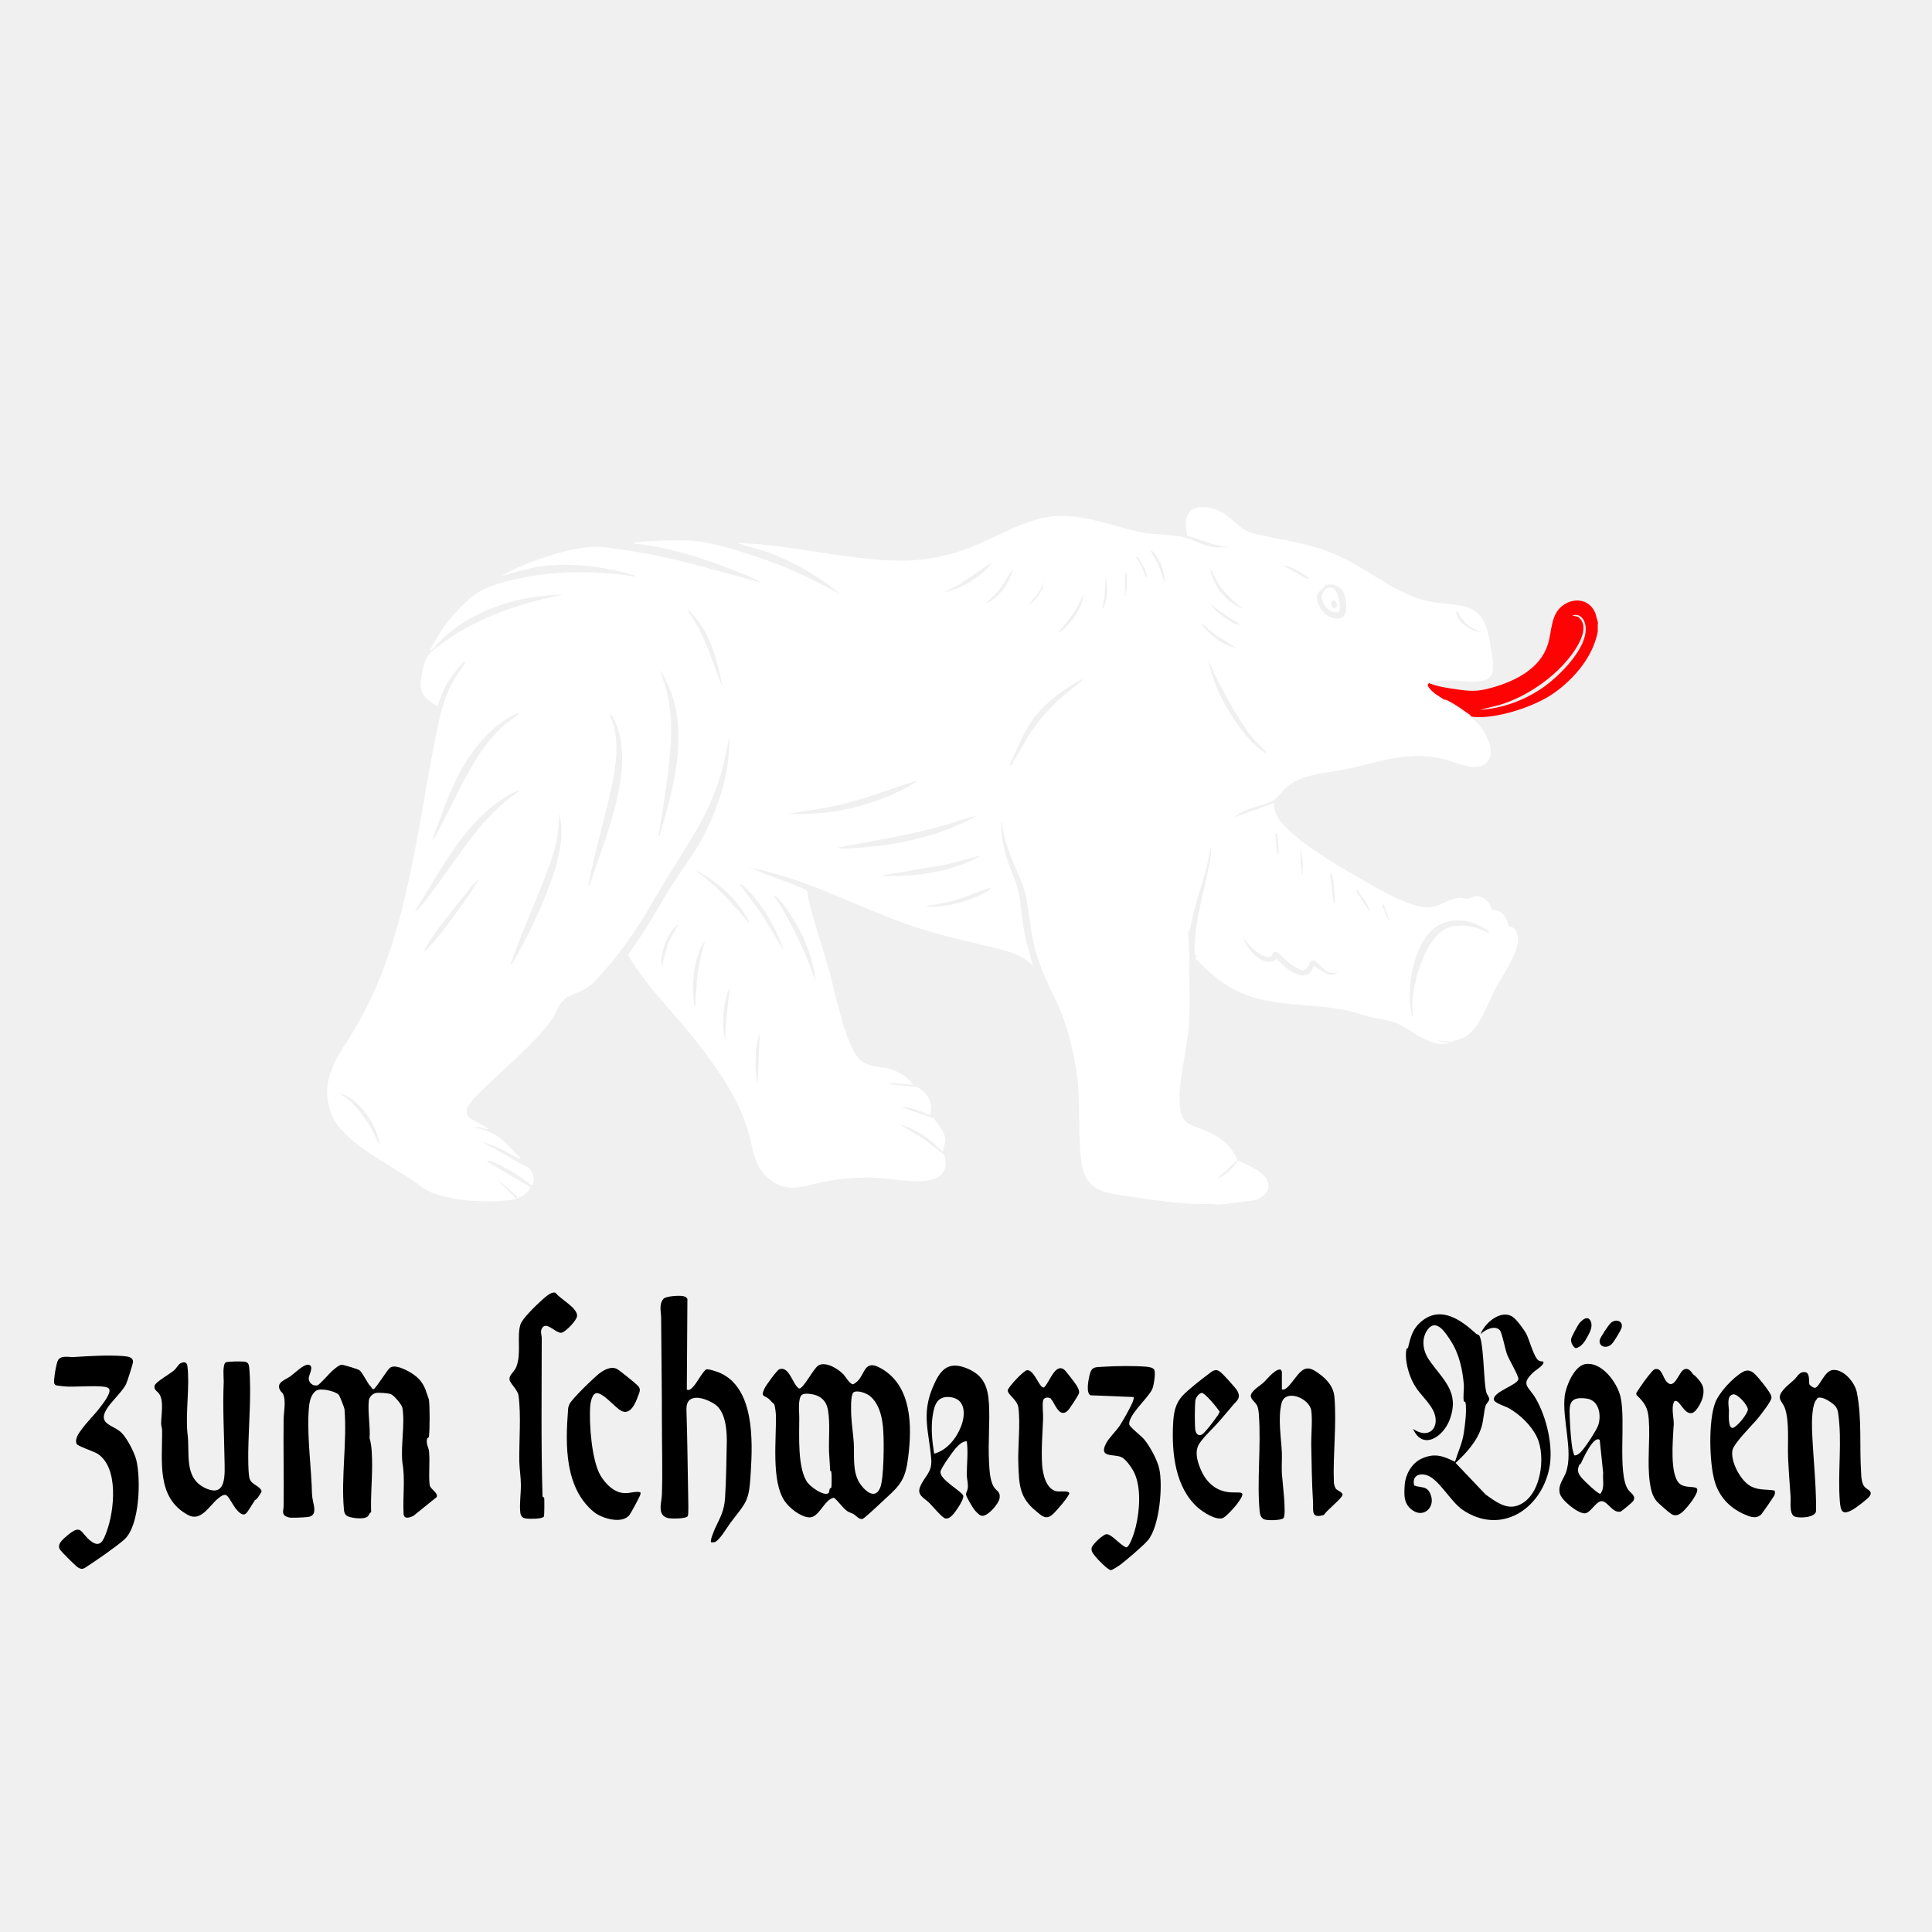
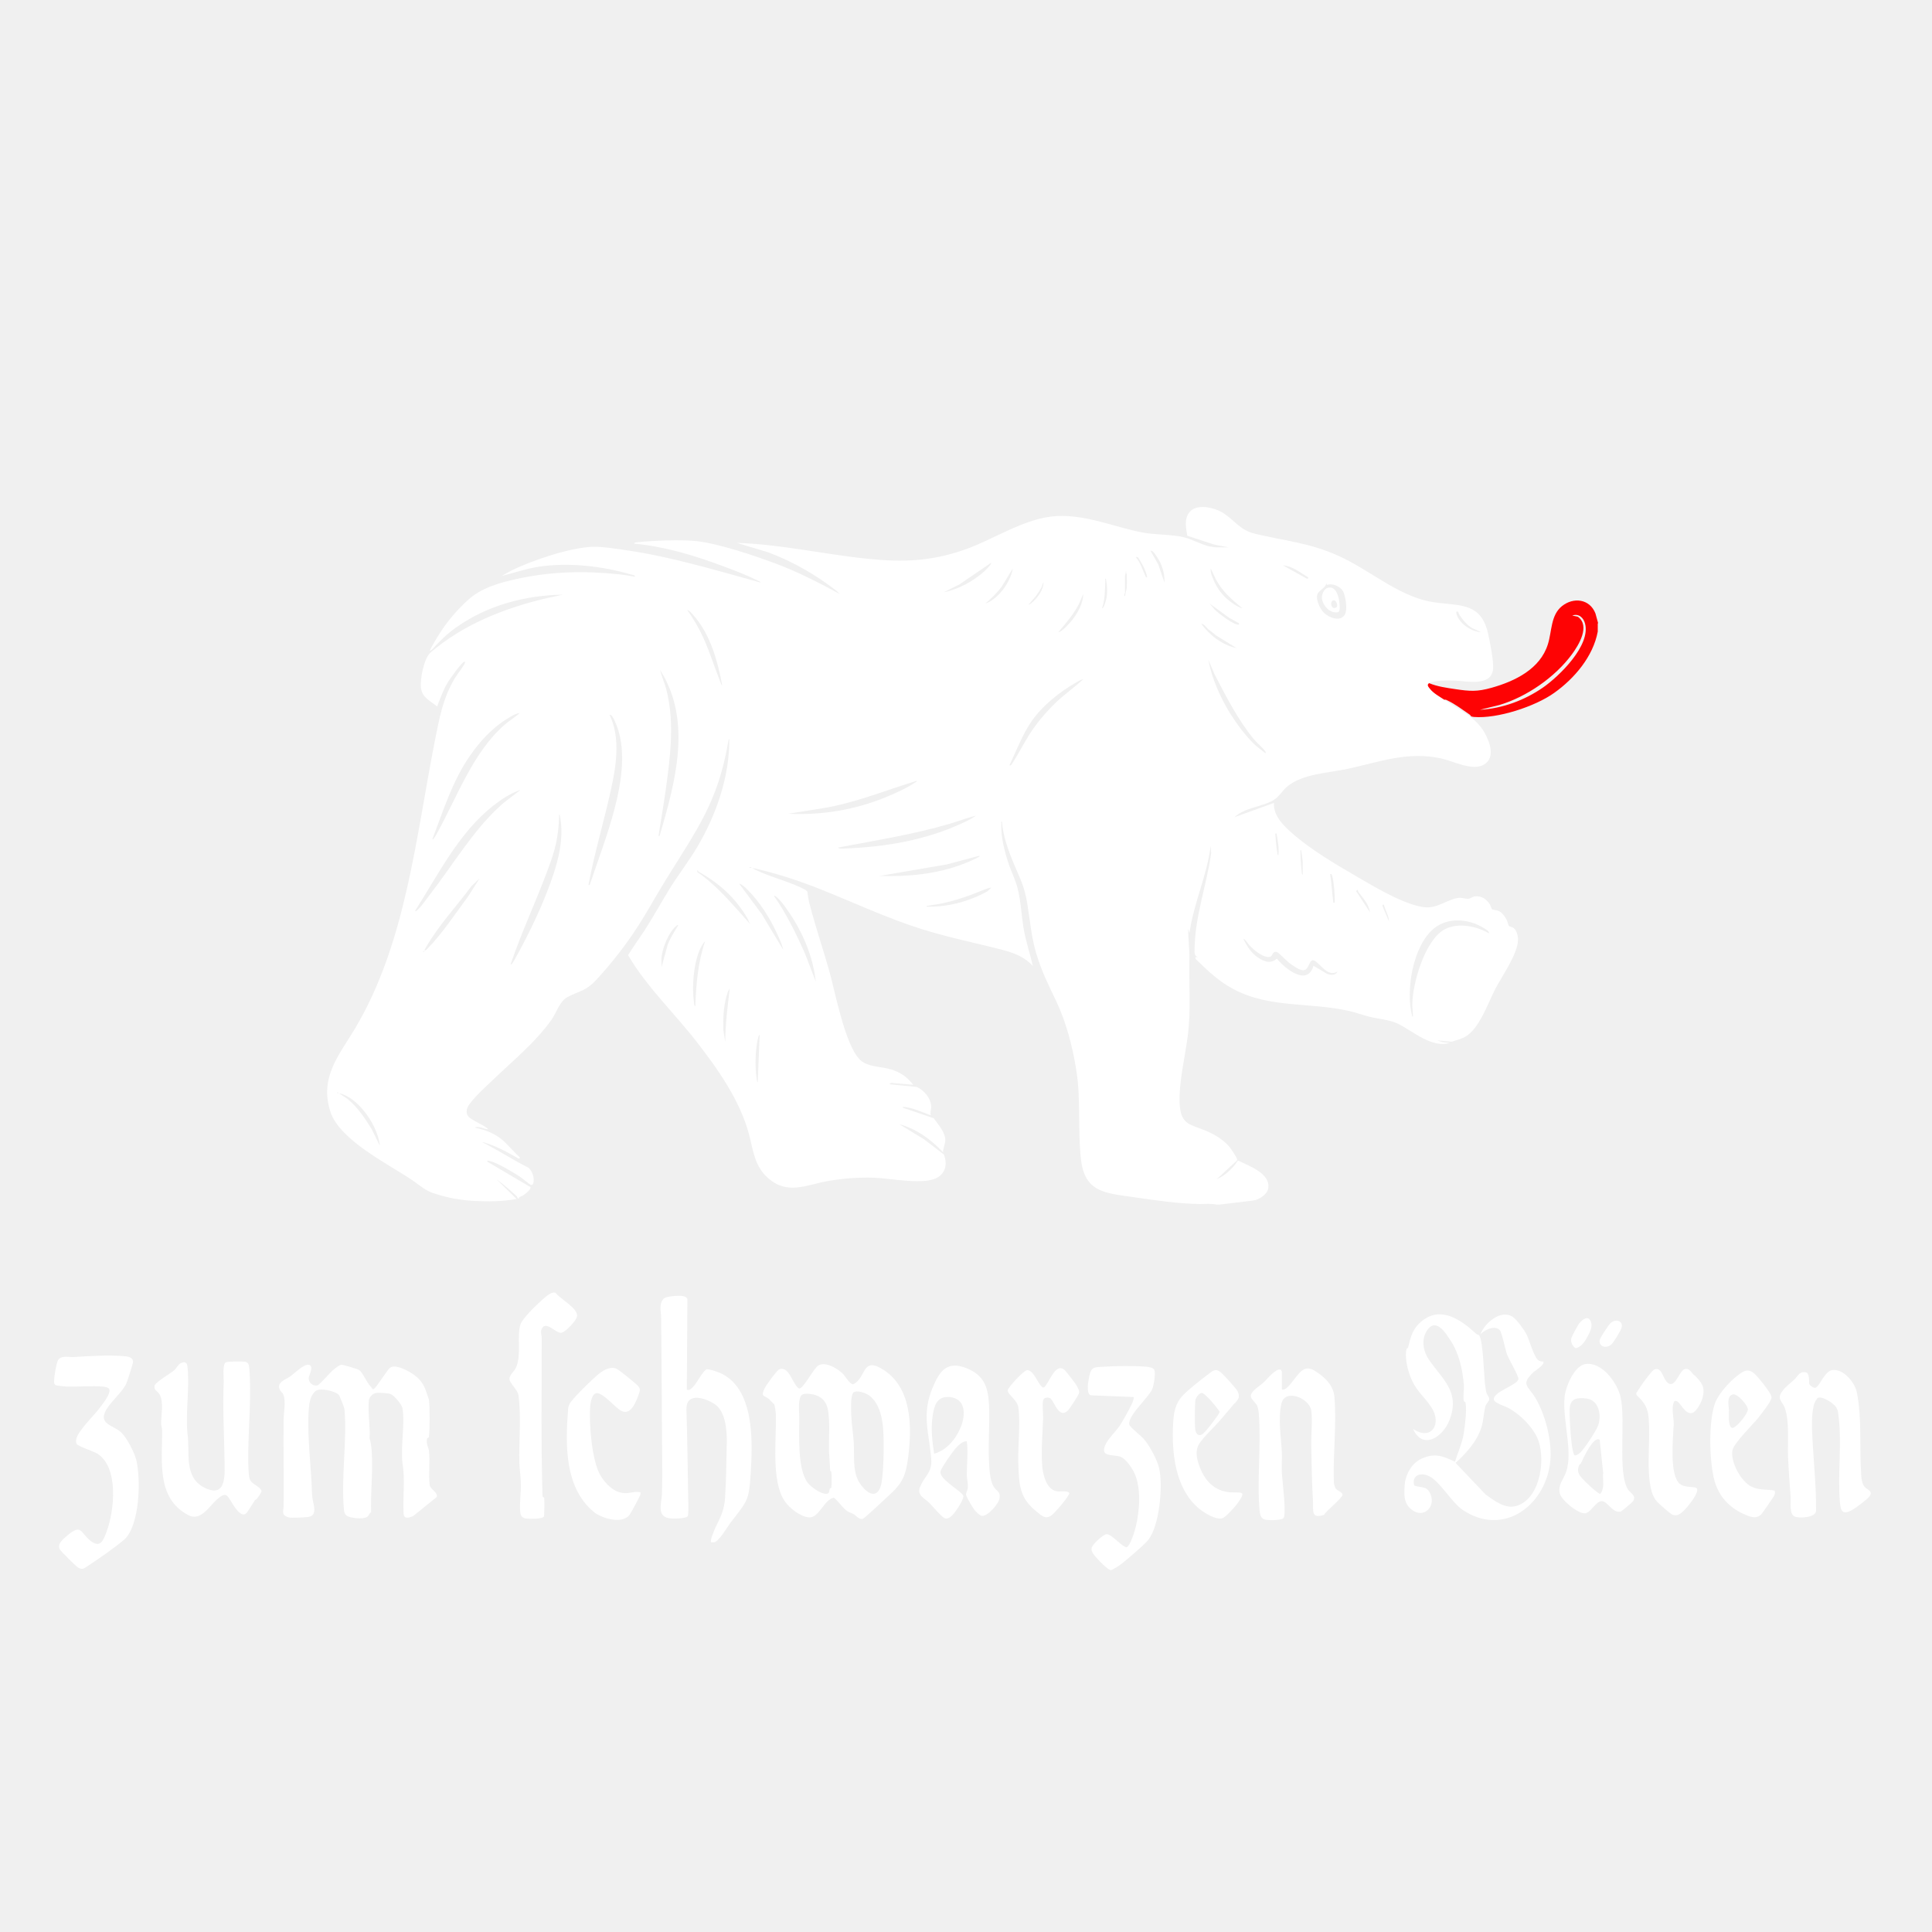
- <svg xmlns="http://www.w3.org/2000/svg" viewBox="0 0 100 100" fill="ffffff" aria-hidden="true" focusable="false">
+ <svg xmlns="http://www.w3.org/2000/svg" viewBox="0 0 100 100" fill="#ffffff" aria-hidden="true" focusable="false">
  <path d="M76.56,69.13c.21.21.25,2.2.32,2.64.02.1.03.23.06.32.03.11.16.23.14.35-.01.09-.15.21-.19.33-.09.32-.1.72-.2,1.07-.22.74-.79,1.37-1.35,1.88l1.56,1.64c.46.32,1.01.77,1.61.58,1.25-.39,1.53-2.54,1.04-3.56-.29-.6-.87-1.16-1.45-1.49-.17-.1-.76-.27-.78-.45-.04-.41,1.24-.75,1.27-1.06.02-.17-.49-1.01-.59-1.29s-.26-1.12-.37-1.24c-.26-.28-.78-.02-1,.21.21-.58,1.07-1.32,1.68-.89.2.14.6.68.71.91.14.28.39,1.21.62,1.34.07.04.15.05.23.05.13.14-.38.45-.47.53-.73.67-.3.73.08,1.37.57.97.94,2.52.71,3.63-.43,2.11-2.49,3.48-4.47,2.16-.63-.42-1.24-1.6-1.86-1.8-.42-.14-.79.05-.66.53.39.14.67,0,.85.47.25.63-.33,1.21-.91.83-.5-.33-.47-.81-.43-1.36.04-.51.36-1.09.85-1.32.68-.32,1.11-.16,1.75.15.16-.52.38-.97.46-1.51.06-.42.15-1.08.09-1.53-.01-.08-.08-.06-.09-.09-.05-.2.01-.6,0-.84-.07-.81-.24-1.61-.68-2.29-.24-.37-.73-1.18-1.18-.6-.36.46-.27,1.1.04,1.56.71,1.05,1.65,1.67,1.07,3.16-.34.86-1.38,1.56-1.88.44.94.64,1.52-.26.94-1.13-.43-.64-.81-.83-1.11-1.66-.14-.39-.26-.93-.17-1.35,0-.03.07-.03.08-.06.14-.59.24-1.01.75-1.41.99-.77,2.03,0,2.77.68.06.05.14.06.18.1Z" />
  <path d="M19.2,71.77s.07.16.14.13c.13-.06.66-.93.83-1.09.24-.22.82.08,1.06.22.47.28.7.57.86,1.09.02.07.11.3.11.32.05.34.05,1.57,0,1.92-.01.08-.08.06-.09.09-.07.28.07.48.09.63.07.53-.03,1.23.04,1.79.04.22.46.4.36.62l-1.2.97c-.19.09-.49.2-.51-.11-.05-.86.09-1.77-.06-2.63-.1-.85.14-2.03,0-2.84-.03-.18-.44-.66-.6-.72-.11-.05-.64-.09-.77-.06-.18.03-.35.22-.37.39-.06.64.08,1.31.04,1.96.12.35.13.98.13,1.4,0,.81-.08,1.61-.05,2.42-.11.05-.11.18-.2.24-.18.12-.62.08-.83.03-.27-.06-.36-.15-.38-.43-.15-1.66.17-3.5.03-5.18-.02-.1-.25-.69-.3-.74-.19-.19-.95-.37-1.18-.2-.21.16-.3.43-.34.69-.15,1.23.06,2.89.12,4.16.02.39,0,.54.08.91.08.34.15.72-.28.77-.17.02-.86.06-.99.02-.4-.12-.27-.31-.26-.59.02-1.49-.02-2.98,0-4.47,0-.37.14-.97-.03-1.33-.04-.08-.12-.12-.15-.19-.24-.41.3-.55.54-.73.22-.16.69-.64.94-.59.29.06.01.53,0,.68-.02.24.22.45.46.38.1-.03.61-.61.75-.74.1-.09.37-.32.49-.32.1,0,.84.22.92.28.17.12.38.63.58.84Z" />
  <path d="M40.04,72.66s-.2-.21-.24-.25c-.27-.21-.44-.1-.22-.56.07-.15.65-.95.76-.98.52-.18.68.8,1.02,1,.23.02.75-1.06,1.01-1.2.38-.21,1.01.18,1.28.46.12.13.33.51.5.52.68-.29.45-1.4,1.46-.82,1.59.91,1.6,2.97,1.4,4.58-.14,1.12-.37,1.43-1.17,2.15-.17.15-1.09,1.04-1.2,1.06-.19.03-.31-.16-.46-.25-.1-.06-.22-.08-.32-.15-.26-.18-.46-.52-.7-.7-.5.09-.76,1.04-1.27,1.02-.45-.02-1.03-.48-1.28-.85-.7-1.03-.42-3.21-.45-4.44,0-.13-.05-.51-.1-.6ZM44.16,72.1c-.14.13-.11.93-.1,1.16.02.46.1.94.13,1.4.04.66-.07,1.44.26,2.03.23.4.83,1.01,1.11.31.19-.47.2-2.32.16-2.9-.03-.63-.18-1.46-.73-1.87-.18-.13-.66-.31-.84-.14ZM42.97,76.12s-.05-.85-.06-.99c-.02-.69.06-1.45-.05-2.12-.09-.58-.48-.84-1.05-.87-.25-.01-.37.03-.42.29-.07.34-.02.64-.02.96,0,.89-.1,2.64.43,3.35.17.22.67.58.95.58.21,0,.15-.14.2-.26.01-.04.07-.03.08-.06.02-.1.02-.68,0-.8,0-.08-.07-.06-.07-.07Z" />
  <path d="M35.54,71.92c.15.09.28-.08.38-.19.16-.18.48-.78.64-.85.1-.04.56.12.68.17,1.81.77,1.72,3.52,1.62,5.14-.09,1.53-.18,1.49-1.06,2.64-.17.23-.59.96-.84,1-.05,0-.1,0-.15,0-.08-.08.16-.62.21-.74.27-.57.47-.9.51-1.58.06-.94.07-1.99.09-2.93,0-.62-.08-1.55-.64-1.91-.51-.33-1.48-.63-1.45.3.05,1.48.06,2.98.09,4.46,0,.18.03.94-.02,1.04-.08.15-.83.14-1,.11-.62-.13-.35-.81-.34-1.23.04-1.23,0-2.51,0-3.75,0-1.79-.03-3.6-.04-5.4,0-.29-.13-.71.13-.98.12-.13.76-.17.96-.14.1.01.23.05.27.16l-.03,4.68Z" />
  <path d="M13.18,77.68c-.12.16-.32.53-.44.65-.19.18-.43-.11-.55-.26s-.34-.58-.45-.66c-.15-.11-.33.06-.45.15-.44.35-.88,1.22-1.55.86-1.67-.89-1.33-2.81-1.35-4.39,0-.11-.05-.22-.05-.34,0-.46.15-1.15-.09-1.53-.1-.16-.29-.2-.25-.43.03-.19.82-.63,1.02-.81.12-.11.21-.31.35-.37.17-.08.31-.04.33.16.13,1.04-.1,2.37,0,3.45.15,1.02-.22,2.32.92,2.86s1.01-.77,1-1.51c-.02-1.36-.1-2.61-.04-3.99,0-.23-.07-.88.1-1,.08-.06.84-.06.98-.04.19.03.22.14.24.31.12,1.33-.03,2.98-.05,4.34,0,.41-.01.92.05,1.32s.49.4.64.72c0,.07-.18.33-.24.4-.04.05-.11.07-.13.1Z" />
  <path d="M4.23,73.98c.28-.39.65-.74.94-1.12.15-.2.56-.71.49-.94-.01-.04-.04-.07-.08-.09-.26-.15-1.66-.04-2.07-.06-.1,0-.58-.05-.62-.07-.04-.02-.06-.06-.08-.09-.05-.16.1-1.04.19-1.2.15-.27.54-.16.81-.17.79-.05,1.77-.11,2.56-.05.23.02.55.04.51.34-.02.12-.29.97-.35,1.1-.18.39-.78.91-1.02,1.32-.47.79.38.8.79,1.22.28.28.65,1,.75,1.38.25.99.19,3.42-.62,4.14-.45.39-1.36,1.02-1.88,1.36-.2.13-.29.23-.53.07-.13-.09-.8-.76-.9-.89-.21-.29.14-.56.36-.75.75-.63.67-.16,1.19.26s.68,0,.85-.47c.4-1.07.64-3.32-.48-4.03-.2-.12-1.02-.39-1.07-.5-.12-.25.11-.56.25-.75Z" />
  <path d="M94.06,72.4c-.29.24-.28,1.23-.27,1.58.05,1.4.22,2.8.21,4.2.02.38-.9.42-1.12.31-.28-.14-.18-.76-.2-1.03-.05-.68-.1-1.36-.13-2.04-.03-.75.08-1.85-.17-2.55-.07-.2-.26-.37-.26-.55,0-.33.53-.7.75-.91.18-.17.27-.45.59-.38.22.04.16.46.19.61,0,.04.21.22.31.19.24-.07.47-.88.91-.92.56-.05,1.14.65,1.24,1.16.27,1.37.13,2.78.22,4.16.01.23.03.57.19.74.13.14.47.22.22.51-.13.15-.68.57-.86.67-.51.28-.61.09-.65-.44-.12-1.47.13-3.12-.09-4.58-.01-.1-.05-.2-.1-.29-.12-.2-.77-.64-.99-.46Z" />
  <path d="M66.35,71.92c.08.01.13,0,.19-.04.25-.15.57-.72.83-.92.32-.26.59-.08.89.13.42.3.77.69.81,1.23.12,1.39-.08,2.97-.03,4.37,0,.11.04.27.1.36.07.1.36.19.35.32-.02.18-.84.82-.96,1.04-.7.22-.54-.24-.57-.7-.06-.95-.07-1.94-.09-2.89-.01-.54.07-1.32,0-1.82-.11-.64-1.35-1.14-1.54-.36s-.02,1.75.02,2.56c.01.35-.02.71,0,1.07s.25,2.13.08,2.31c-.12.12-.84.13-1,.06-.17-.07-.21-.25-.23-.41-.15-1.56.08-3.38-.04-4.98,0-.12-.04-.37-.08-.47-.07-.18-.35-.35-.34-.54.02-.25.49-.52.67-.69s.61-.72.87-.66c.02,0,.07.1.07.11v.91Z" />
  <path d="M50.03,74.6c-.24,0-.43.22-.58.38-.15.17-.74,1-.77,1.19-.06.42,1.14,1.03,1.18,1.26.03.2-.4.82-.55.98-.11.11-.23.22-.39.18-.15-.03-.66-.64-.82-.8-.25-.25-.65-.39-.48-.82.23-.58.64-.73.58-1.46-.11-1.37-.51-2.29.07-3.68.35-.85.74-1.41,1.74-1.02.91.36,1.13.96,1.18,1.88s-.05,1.97,0,2.94c.02.39.04.96.23,1.3.15.26.37.26.32.61-.04.29-.6.94-.91.92-.12,0-.32-.22-.4-.32-.09-.12-.44-.69-.43-.8,0-.08.07-.17.09-.3.03-.24-.04-.46-.05-.68,0-.59.08-1.18,0-1.77ZM48.36,75.24c.66-.18,1.14-.79,1.38-1.4s.26-1.46-.6-1.53c-.66-.05-.79.46-.87,1-.09.66-.02,1.28.08,1.93Z" />
  <path d="M57.94,73.82c.2-.31.51-.86.66-1.19.03-.07.11-.27.07-.32l-2.23-.09c-.23-.13-.11-.75-.06-.98.11-.52.27-.47.77-.5.61-.04,1.58-.05,2.17,0,.13.01.37.04.43.17.07.17-.03.82-.11.99-.22.48-1.25,1.34-1.19,1.83.02.13.63.6.77.77.3.36.68,1.06.78,1.51.2.88.02,2.99-.58,3.71-.21.26-1.13,1.04-1.42,1.26-.08.06-.43.29-.5.29-.15,0-.68-.55-.79-.69s-.26-.29-.2-.49c.06-.17.59-.68.77-.68.27,0,.73.6,1.02.68.2-.04.45-.89.49-1.08.2-.82.29-2.02-.09-2.8-.11-.23-.43-.69-.66-.79-.4-.18-1.19.06-.79-.71.13-.26.5-.62.68-.88Z" />
  <path d="M82.02,70.61c.87-.17,1.69.95,1.86,1.7.28,1.21-.17,3.97.39,4.79.13.19.44.32.26.6-.04.06-.6.53-.65.54-.42.09-.66-.53-.97-.54s-.58.63-.89.63c-.37,0-1.22-.69-1.29-1.05-.09-.43.19-.7.32-1.06.4-1.08-.21-2.77-.06-3.97.06-.5.49-1.53,1.04-1.64ZM81.8,75.18c.22-.21.82-1.12.92-1.4.18-.52.05-1.3-.59-1.39-1.01-.14-.9.4-.87,1.21.02.39.06,1.06.14,1.44.02.1.05.19.08.28.08.05.26-.08.32-.14ZM82.79,74.52c-.32-.21-.87,1.02-.96,1.22-.02.05-.08.05-.09.09-.14.32-.03.49.17.71.11.13.8.79.92.78.25-.3.11-.73.15-1.08l-.18-1.72Z" />
  <path d="M28.09,68.7c-.16.19-.05.38-.05.56,0,2.72-.04,5.44.04,8.17,0,.08.08.04.09.12.01.11.01.91-.02.95-.1.13-.73.12-.9.1-.2-.02-.3-.12-.32-.32-.05-.45.04-1,.03-1.45,0-.36-.07-.79-.08-1.15-.02-1.08.1-2.4-.04-3.44-.04-.31-.45-.63-.47-.85s.26-.4.35-.63c.28-.7.02-1.59.22-2.21.1-.31.83-1.01,1.1-1.25.17-.15.51-.48.72-.38.24.32,1.13.77,1.11,1.19,0,.21-.59.83-.8.87-.08.01-.1,0-.17-.03-.23-.08-.61-.49-.81-.25Z" />
  <path d="M31.08,76.37c.25.42.68.87,1.2.91.32.03.59-.11.87-.04.01.03,0,.06,0,.1-.02.1-.47.94-.56,1.06-.36.51-1.44.2-1.85-.14-1.51-1.24-1.48-3.46-1.34-5.25,0-.13.02-.2.07-.32.1-.26,1.28-1.39,1.55-1.6.25-.19.61-.39.92-.23.14.08.91.7,1.04.83.21.2.14.31.05.56-.13.36-.4,1.03-.88.77-.33-.18-.84-.84-1.22-.91-.28-.05-.37.49-.38.68-.07.88.08,2.82.53,3.58Z" />
  <path d="M87.71,71.18c.35.37.56.58.42,1.15-.05.22-.32.76-.56.81-.43.08-.64-.77-.91-.61-.2.4.03.92-.04,1.36-.03.67-.2,2.4.3,2.89.28.27.84.12.92.28.09.19-.37.78-.51.94-.21.24-.5.58-.83.36-.13-.08-.62-.52-.73-.63-.25-.28-.33-.66-.38-1.03-.14-1.05.03-2.18-.05-3.23-.04-.6-.21-.86-.63-1.26l-.02-.1c.13-.21.27-.41.41-.61.08-.11.44-.59.53-.62.37-.13.42.38.62.62.43.51.64-.53.94-.63.26-.08.35.17.5.32Z" />
  <path d="M54.4,72.4c-.12-.1-.38-.09-.41.1-.05.24.01.66,0,.94-.03.78-.1,1.6-.05,2.38.03.46.2,1.27.76,1.37.15.03.65-.06.65.12-.1.19-.25.38-.38.54-.1.12-.36.42-.47.52-.35.32-.56.11-.87-.15-.86-.7-.88-1.35-.92-2.4-.04-.91.12-2.11,0-2.97-.05-.39-.57-.68-.55-.89.02-.16.83-1.03,1-1.04.32-.02.55.65.74.83.04.04.07.08.14.06.28-.24.57-1.29,1.05-.91.08.06.55.68.62.79.07.12.17.28.14.42-.02.1-.5.83-.59.91-.45.42-.68-.45-.86-.6Z" />
  <path d="M91.13,78.41c-.27.24-.62.07-.91-.06-.72-.33-1.25-.91-1.47-1.68-.28-.97-.33-3.13.03-4.07.21-.54.93-1.31,1.43-1.59.26-.15.47-.05.66.15.17.17.59.7.71.9.05.09.12.18.11.3-.02.19-.55.86-.7,1.05-.29.35-1.25,1.29-1.32,1.66-.11.59.45,1.64,1.01,1.89.39.18.77.12,1.17.19.04.09.02.17-.01.25-.03.07-.65.97-.71,1.02ZM89.69,72.18c-.33.06-.21.6-.2.82,0,.18-.06.91.19.91.24-.05.79-.75.79-.96s-.53-.82-.77-.78Z" />
  <path d="M63.9,72.63c-.24.3-.52.61-.77.91-.3.35-.84.84-1.06,1.19-.24.4-.11.85.05,1.26.28.69.75,1.17,1.52,1.25.57.05.94-.15.41.58-.12.17-.6.7-.77.76-.36.11-.99-.3-1.26-.53-1.2-1.04-1.38-2.87-1.3-4.36.03-.56.1-1.03.5-1.46.27-.29.94-.82,1.28-1.07.23-.17.39-.36.66-.15.14.1.82.85.89.99.15.3.06.41-.14.64ZM62.2,72.1c-.15.01-.31.25-.33.39-.03.29-.04,1.25,0,1.53.04.24.22.36.42.17.16-.15.48-.56.61-.75.09-.12.18-.23.23-.37-.12-.19-.77-1-.95-.98Z" />
  <path d="M81.75,68.49c.15-.19.45-.43.59-.09.11.26-.05.56-.17.78-.13.25-.33.56-.62.6-.15-.09-.25-.3-.23-.47.02-.13.34-.7.43-.83Z" />
  <path d="M83.42,69.57c-.26.26-.68.14-.62-.21.02-.12.46-.79.57-.88.24-.23.64-.13.57.22-.03.15-.4.75-.52.87Z" />
  <path fill="#ffffff" d="M22.24,33.71c.02-.12.35-.66.44-.8.41-.68.97-1.34,1.56-1.87.67-.61,1.62-.88,2.49-1.07,1.76-.39,3.46-.43,5.26-.25.29.03.59.08.87.13.02-.09-.16-.1-.22-.12-1.46-.43-3.22-.63-4.73-.4-.66.1-1.3.32-1.94.48l.52-.29c1.07-.52,3.04-1.19,4.22-1.22.45-.01,1.18.1,1.64.17,2.39.34,4.7,1.05,7.01,1.68,0-.05-.06-.06-.1-.08-.53-.27-1.18-.52-1.74-.73-1.51-.57-3.08-1.05-4.69-1.2.01-.06.06-.06.11-.07.82-.09,2.32-.15,3.13-.06,1.15.13,3.02.76,4.13,1.18,1.14.43,2.2.98,3.26,1.55l-.15-.15c-1.07-.83-2.26-1.52-3.54-2l-1.63-.49c2.27.07,4.49.59,6.75.82,1.82.19,3.28.14,5.01-.46,1.56-.54,3.15-1.67,4.82-1.75,1.52-.07,2.96.57,4.4.85.7.13,1.48.09,2.16.25.42.1.88.37,1.31.47l.32.05h.68l-.73-.14-1.41-.46c-.05-.39-.16-.78.06-1.14.35-.59,1.4-.32,1.86,0,.6.41.82.85,1.6,1.04,1.55.37,2.8.46,4.31,1.14,1.58.71,3.04,2.03,4.7,2.36,1.36.27,2.61-.07,3.02,1.57.1.39.33,1.59.28,1.95-.11.9-1.36.6-1.96.58-.34-.01-1.05-.03-1.34.13-.14.08-.03.2.05.3.19.23.5.4.74.56.74.51,1.62.9,2.07,1.7.27.49.58,1.3-.04,1.66-.59.34-1.56-.18-2.19-.32-1.76-.39-3.2.18-4.88.54-.98.21-2.3.25-3.09.9-.29.24-.42.54-.75.73-.63.35-1.44.36-2,.87l2.05-.74c-.05.7.58,1.26,1.07,1.68.92.78,2.08,1.47,3.13,2.08.9.52,2.86,1.73,3.86,1.64.53-.04,1.07-.48,1.58-.49.12,0,.31.06.42.05.09,0,.21-.1.31-.12.35-.06.64.14.81.42.04.06.07.22.12.25.05.03.2.03.3.07.21.08.35.29.45.48.04.08.08.27.11.31.03.03.16.04.24.1.17.13.24.43.23.63-.02.73-.82,1.85-1.17,2.52-.39.75-.83,2.09-1.59,2.5-.21.11-.44.16-.67.24l-.76-.07.29.09.37.04c-.93.29-1.92-.62-2.66-.98-.44-.22-.99-.25-1.48-.37-.37-.09-.73-.23-1.11-.31-2-.45-4.1-.13-5.96-1.13-.78-.42-1.32-.95-1.94-1.55l-.02-.1h.13c-.14-.05-.17-.14-.17-.28-.01-1.78.62-3.38.86-5.11l-.03-.35c-.19,1.53-.88,2.96-1.09,4.48l-.07-.2c0,.23.01.47.03.71.03.4.04.6.03.99-.02,1.28.08,2.47-.07,3.75-.14,1.14-.49,2.5-.43,3.63.07,1.1.58,1.03,1.41,1.39.42.18.89.47,1.18.83.08.1.34.49.37.59.02.05.02.08-.02.12l-1.02.94c.44-.18.83-.56,1.09-.95h.04c.55.28,1.68.66,1.53,1.45-.05.29-.49.58-.78.61l-1.75.21h-.13c-.28-.06-.6-.03-.89-.03-1.18-.02-2.32-.2-3.45-.36-1.45-.21-2.5-.25-2.69-1.96-.17-1.5,0-3.12-.24-4.6-.19-1.21-.52-2.49-1.05-3.6-.42-.88-.74-1.51-1.03-2.47-.26-.89-.31-1.67-.46-2.57s-.36-1.26-.69-2.04c-.29-.7-.56-1.43-.62-2.2-.06,0-.03.07-.03.11-.03.7.17,1.46.39,2.12.14.4.35.82.45,1.23.18.69.2,1.47.33,2.18.12.63.32,1.23.46,1.84-.55-.61-1.33-.78-2.1-.97-1.23-.3-2.44-.56-3.65-.94-1.73-.54-3.49-1.36-5.16-2.03-1.17-.47-2.39-.87-3.62-1.14l.13.08c.8.4,1.86.64,2.63,1.06.04.02.06.07.1.08.02.27.08.53.15.79.29,1.1.66,2.19.97,3.28s.82,3.87,1.6,4.64c.4.39,1.07.34,1.6.5.5.15.84.39,1.16.8l-1.14-.1-.11.07,1.43.14c.39.17.74.6.75,1.03,0,.15-.07.29-.02.44-.41-.15-.92-.39-1.35-.43-.04,0-.12-.02-.11.03l1.61.55c.22.31.59.72.6,1.12,0,.21-.12.43-.12.64-.61-.65-1.38-1.22-2.26-1.45l1.28.78,1.03.79c.16.44.12.88-.29,1.16-.66.45-2.46.07-3.29.04s-1.62.03-2.43.17c-1.12.2-2.08.73-3.08-.14-.73-.63-.78-1.46-1.01-2.31-.48-1.76-1.61-3.35-2.71-4.77-1.17-1.5-2.57-2.82-3.54-4.47.26-.43.57-.85.85-1.28.46-.71.86-1.45,1.3-2.16s.99-1.42,1.43-2.16c.98-1.66,1.67-3.63,1.66-5.58-.05,0-.05.12-.06.16-.54,3.1-1.61,4.5-3.19,7.06-.5.8-.95,1.64-1.46,2.43-.64,1-1.37,1.93-2.17,2.8-.55.59-.84.56-1.48.89-.43.22-.57.79-.85,1.19-.85,1.2-2.13,2.23-3.18,3.25-.28.27-1.16,1.06-1.2,1.4-.04.32.12.4.36.55s.54.26.76.46c-.16.01-.32-.09-.48-.11-.04,0-.2-.03-.21.03.53.11,1.01.29,1.42.64.32.28.61.64.92.92l-.08.04c-.58-.33-1.16-.65-1.8-.84l-.1.02c.11,0,.2.07.3.12.72.38,1.4.82,2.12,1.18.17.18.28.45.25.7,0,.07-.04.21-.14.18-.04,0-.48-.37-.59-.44-.39-.25-1.09-.67-1.51-.79-.04-.01-.16-.05-.17.02l2.24,1.32c.07.11-.27.36-.35.42s-.24.07-.24.17h-.06s-.03-.08-.06-.12c-.33-.3-.68-.61-1.04-.87l1.04,1.02c-.72.13-1.47.14-2.19.1s-1.31-.15-1.96-.35c-.61-.18-.8-.42-1.29-.75-1.24-.83-3.73-2.06-4.2-3.52-.57-1.78.44-2.91,1.28-4.31,2.63-4.42,3.14-9.87,4.12-14.84.24-1.2.41-2.23,1.05-3.3.09-.15.51-.69.52-.8,0-.02,0-.05-.02-.05-.17.05-.74.87-.86,1.06-.25.41-.37.77-.54,1.2-.01.03.02.06-.05.05-.34-.29-.74-.43-.81-.94-.06-.44.15-1.53.49-1.83,1.68-1.45,3.82-2.3,5.98-2.81l.88-.19c-1.95.03-3.92.55-5.52,1.69-.5.35-.83.69-1.24,1.13-.04.04-.07.08-.13.08ZM60.27,30.15c.02-.35-.07-.73-.22-1.04-.06-.13-.27-.47-.37-.55-.04-.04-.07-.06-.13-.05l.4.7.32.94ZM58.88,28.84s-.09-.02-.09,0c.24.27.34.65.49.96.02.05.03.09.1.08-.03-.15-.08-.3-.14-.44-.04-.1-.3-.57-.36-.61ZM51.3,29.13l-1.64,1.12-.8.4c.74-.14,1.52-.57,2.08-1.07.05-.05.41-.39.36-.45ZM67.72,29.89c-.41-.25-.82-.59-1.32-.63l1.24.69h.06s.02-.06.02-.06ZM51,31.24c.44-.14.88-.61,1.11-1.01.13-.22.28-.55.31-.8l-.58.95c-.25.32-.53.6-.84.86ZM64.29,31.47c-.53-.43-1.04-.88-1.36-1.49l-.26-.55c-.03.16.05.37.12.53.18.46.48.87.88,1.17.17.13.42.3.62.35ZM58.32,30.36c.02-.2,0-.43,0-.63,0-.02-.05-.1-.03-.15h-.03c.03.07-.03.18-.03.21v.89s-.09.17,0,.18c.02-.16.09-.36.1-.51ZM57.04,31.47c.08.09.21-.42.22-.46.07-.36.05-.7-.02-1.06-.06,0-.03.07-.03.11-.02.48-.01.93-.16,1.4ZM53.21,31.3c.07,0,.12-.04.17-.08.3-.24.65-.7.63-1.1l-.11.3c-.05.07-.09.15-.14.23-.15.24-.36.45-.54.66ZM68.68,30.28l-.03-.1c-.01.2-.29.34-.41.49-.21.25.07.82.26,1.02.26.28.9.53,1.12.1.13-.26.03-.9-.09-1.16s-.56-.47-.85-.35ZM54.79,32.72c.13-.02.31-.2.41-.3.44-.43.85-1.06.87-1.68l-.2.47c-.27.56-.69,1.03-1.08,1.5ZM64.13,32.26l-.52-.29-1-.73s.24.29.28.33c.21.2.93.75,1.19.76.07,0,.05,0,.05-.07ZM37.38,35.46c-.24-1.26-.62-2.65-1.5-3.63-.08-.09-.2-.23-.31-.26.31.44.59.91.82,1.41.35.76.59,1.56.9,2.33.02.04.04.15.09.16ZM75.47,31.67c-.12-.08-.1.07-.07.15.16.47.77.88,1.26.9l-.46-.21c-.27-.16-.48-.41-.65-.67-.03-.04-.07-.17-.08-.17ZM64,33.54l-1.07-.66c-.12-.11-.26-.2-.39-.31-.11-.09-.21-.28-.36-.28.43.59,1.09,1.1,1.81,1.25ZM65.51,38.98c.01-.06-.01-.09-.05-.13-.14-.19-.41-.4-.58-.61-.81-1-1.42-2.19-2.01-3.33l-.33-.77c.18.97.62,1.96,1.14,2.8.32.51.8,1.16,1.23,1.57.18.17.4.32.59.48ZM34.14,43.27c.81-2.77,1.71-5.97.02-8.6.09.35.24.67.33,1.02.37,1.47.26,2.88.08,4.36-.13,1.05-.31,2.13-.48,3.18-.01.06,0,.04.06.04ZM56.08,35.16c-.15.01-.29.12-.42.19-.81.46-1.69,1.17-2.23,1.93-.5.71-.81,1.55-1.18,2.33.04.03.08,0,.11-.04.33-.51.61-1.06.93-1.57.4-.62.9-1.2,1.43-1.7.43-.4.91-.74,1.35-1.14ZM26.89,36.91c-.21.02-.42.16-.6.27-.78.46-1.45,1.19-1.96,1.93-.91,1.31-1.39,2.85-1.95,4.33.05.05.23-.29.25-.33,1.04-1.87,1.83-4.14,3.48-5.59.25-.22.54-.39.79-.61ZM30.52,45.81c.44-1.3.93-2.59,1.28-3.91.37-1.42.67-3.2.02-4.58-.05-.1-.16-.36-.27-.32.57,1.17.35,2.61.08,3.84-.36,1.66-.86,3.29-1.17,4.96l.07.02ZM47.47,40.43c-.06-.01-.1,0-.16.03-1.58.48-3.11,1.12-4.76,1.38l-1.75.28c1.77.08,3.45-.2,5.08-.87.53-.22,1.11-.48,1.58-.81ZM26.92,40.89c-.5.17-.99.5-1.4.82-1.78,1.4-2.84,3.57-4.04,5.44.08.02.08-.01.13-.05.2-.18.48-.59.66-.82,1.14-1.47,2.2-3.26,3.56-4.51.34-.32.73-.58,1.09-.87ZM26.43,49.92c.05.05.23-.29.25-.33.57-1.02,1.2-2.3,1.62-3.39.49-1.25.96-2.67.67-4.03-.06,0-.03.07-.03.11-.04,1.07-.2,1.7-.57,2.69-.61,1.66-1.37,3.26-1.94,4.94ZM50.54,42.21c-.48.12-.94.3-1.42.44-1.88.55-3.82.85-5.74,1.22.07.08.22.05.31.05,2.13-.08,4.19-.42,6.13-1.32.24-.11.51-.24.71-.39ZM66.08,43.14c-.06,0-.07-.02-.07.05.02.28.05.65.1.92,0,.04,0,.15.06.15.04-.38-.03-.75-.1-1.12ZM67.43,45.28v-.64c0-.11-.05-.43-.07-.55,0-.03-.02-.06-.02-.09-.05,0-.03.05-.03.08,0,.33.03.76.07,1.08,0,.03.01.12.06.12ZM50.7,44.29l-1.68.45-3.5.6c1.5.04,2.96-.09,4.36-.63.23-.09.54-.22.75-.34.04-.03.08,0,.06-.08ZM38.89,44.88h-.1v.03h.1v-.03ZM36.13,45.1s0-.07-.04-.05v.09c.19.12.37.26.54.4.79.67,1.48,1.48,2.16,2.25l.04.06-.13-.29c-.64-1.11-1.47-1.84-2.57-2.46ZM68.91,45.24s-.07-.02-.06.04c.08.46.09.93.16,1.39,0,.06-.02.06.07.05.03-.22-.05-1.36-.17-1.48ZM24.81,45.48l-.41.39c-.77,1.04-1.74,2.07-2.37,3.2-.02.04-.06.07-.05.13.07,0,.11-.06.15-.1.78-.8,1.45-1.83,2.12-2.73l.57-.9ZM40.54,49.17c-.05-.26-.18-.54-.29-.78-.39-.86-.91-1.7-1.59-2.37-.09-.09-.27-.26-.4-.28l1.16,1.56,1.12,1.86ZM51.33,45.94c-.13.01-.3.07-.42.12-.72.3-1.46.56-2.25.72-.2.04-.4.05-.6.1-.04,0-.11,0-.1.05,1.11.02,2.17-.26,3.14-.79l.22-.2ZM70.29,46.07h-.05s-.05.05-.05.05l.72,1.1c-.06-.41-.35-.72-.59-1.04-.03-.03-.03-.07-.03-.11ZM42.23,50.85c-.14-1.32-.67-2.58-1.42-3.67-.13-.18-.29-.42-.44-.58-.05-.05-.25-.28-.31-.23.64.92,1.14,1.94,1.6,2.97l.58,1.51ZM71.62,46.83c-.09-.02-.07.03-.05.1l.32.76c0-.3-.19-.57-.26-.86ZM77.06,48.31c.07-.09-.21-.24-.27-.28-.76-.47-1.82-.57-2.55.01-1.12.9-1.5,3.25-1.14,4.58.06,0,.03-.07.03-.11,0-.18-.03-.33-.03-.49,0-1.1.65-3.37,1.68-3.92.67-.36,1.65-.17,2.28.21ZM34.24,49.55c-.02.16.01.35,0,.51l.31-1.13c.13-.37.35-.7.55-1.03-.03-.05-.07.01-.1.03-.39.32-.71,1.13-.76,1.62ZM67.99,49.99l.69.41c.18.08.46.1.54-.11-.47.28-.82-.31-1.12-.53-.37-.26-.28.43-.63.46-.2.02-.58-.26-.74-.38-.13-.1-.56-.55-.65-.57-.23-.04-.21.22-.33.25-.33.1-.87-.36-1.08-.59-.04-.04-.26-.38-.31-.33.18.38.42.75.78.98.31.2.63.32.95.04.43.52,1.58,1.46,1.9.36ZM35.99,52.07c.04-1.13.14-2.29.51-3.36-.13.13-.24.34-.31.52-.3.75-.38,1.86-.27,2.66,0,.04.01.18.06.19ZM21.97,49.23h-.07v.03h.07v-.03ZM37.54,53.95c0-.93.12-1.85.23-2.77-.1.1-.14.3-.18.43-.14.55-.17,1.12-.15,1.69l.1.64ZM39.22,56.02l.1-2.47s-.05.06-.06.09c-.17.61-.19,1.54-.1,2.16,0,.05.02.2.06.22ZM17.52,56.55h-.07v.03h.07v-.03ZM19.66,59.29c-.07-.63-.43-1.31-.83-1.8-.32-.39-.78-.8-1.29-.91l.46.31c.51.42.88.98,1.23,1.54l.42.85Z" />
  <path fill="#fe0304" d="M82.7,32.26v.43c-.24,1.29-1.21,2.43-2.25,3.17-.99.71-2.95,1.35-4.16,1.25-.21-.02-.13-.06-.23-.13-.35-.24-.75-.54-1.13-.72-.06-.03-.1-.06-.17-.04-.24-.16-.56-.33-.74-.56-.08-.1-.19-.21-.05-.3.44.18.9.24,1.36.31.75.11,1.12.14,1.87-.07,1.21-.34,2.52-.97,2.92-2.26.21-.67.14-1.5.73-1.97s1.43-.38,1.73.38l.14.51ZM76.6,36.74c1.17-.07,2.3-.49,3.26-1.15.85-.59,2.49-2.19,2.18-3.32-.08-.3-.33-.53-.66-.41l.29.06c.65.48.05,1.46-.31,1.95-.87,1.18-2.34,2.2-3.75,2.62l-1.01.25Z" />
  <path fill="#ffffff" d="M68.74,30.42c.46-.11.59.6.6.93.01.29,0,.4-.33.33-.31-.07-.59-.45-.59-.76,0-.19.13-.46.32-.5ZM69,31.08c-.17.05-.11.4.06.39.23-.01.16-.26.05-.38-.03-.02-.07-.02-.11-.01Z" />
</svg>
